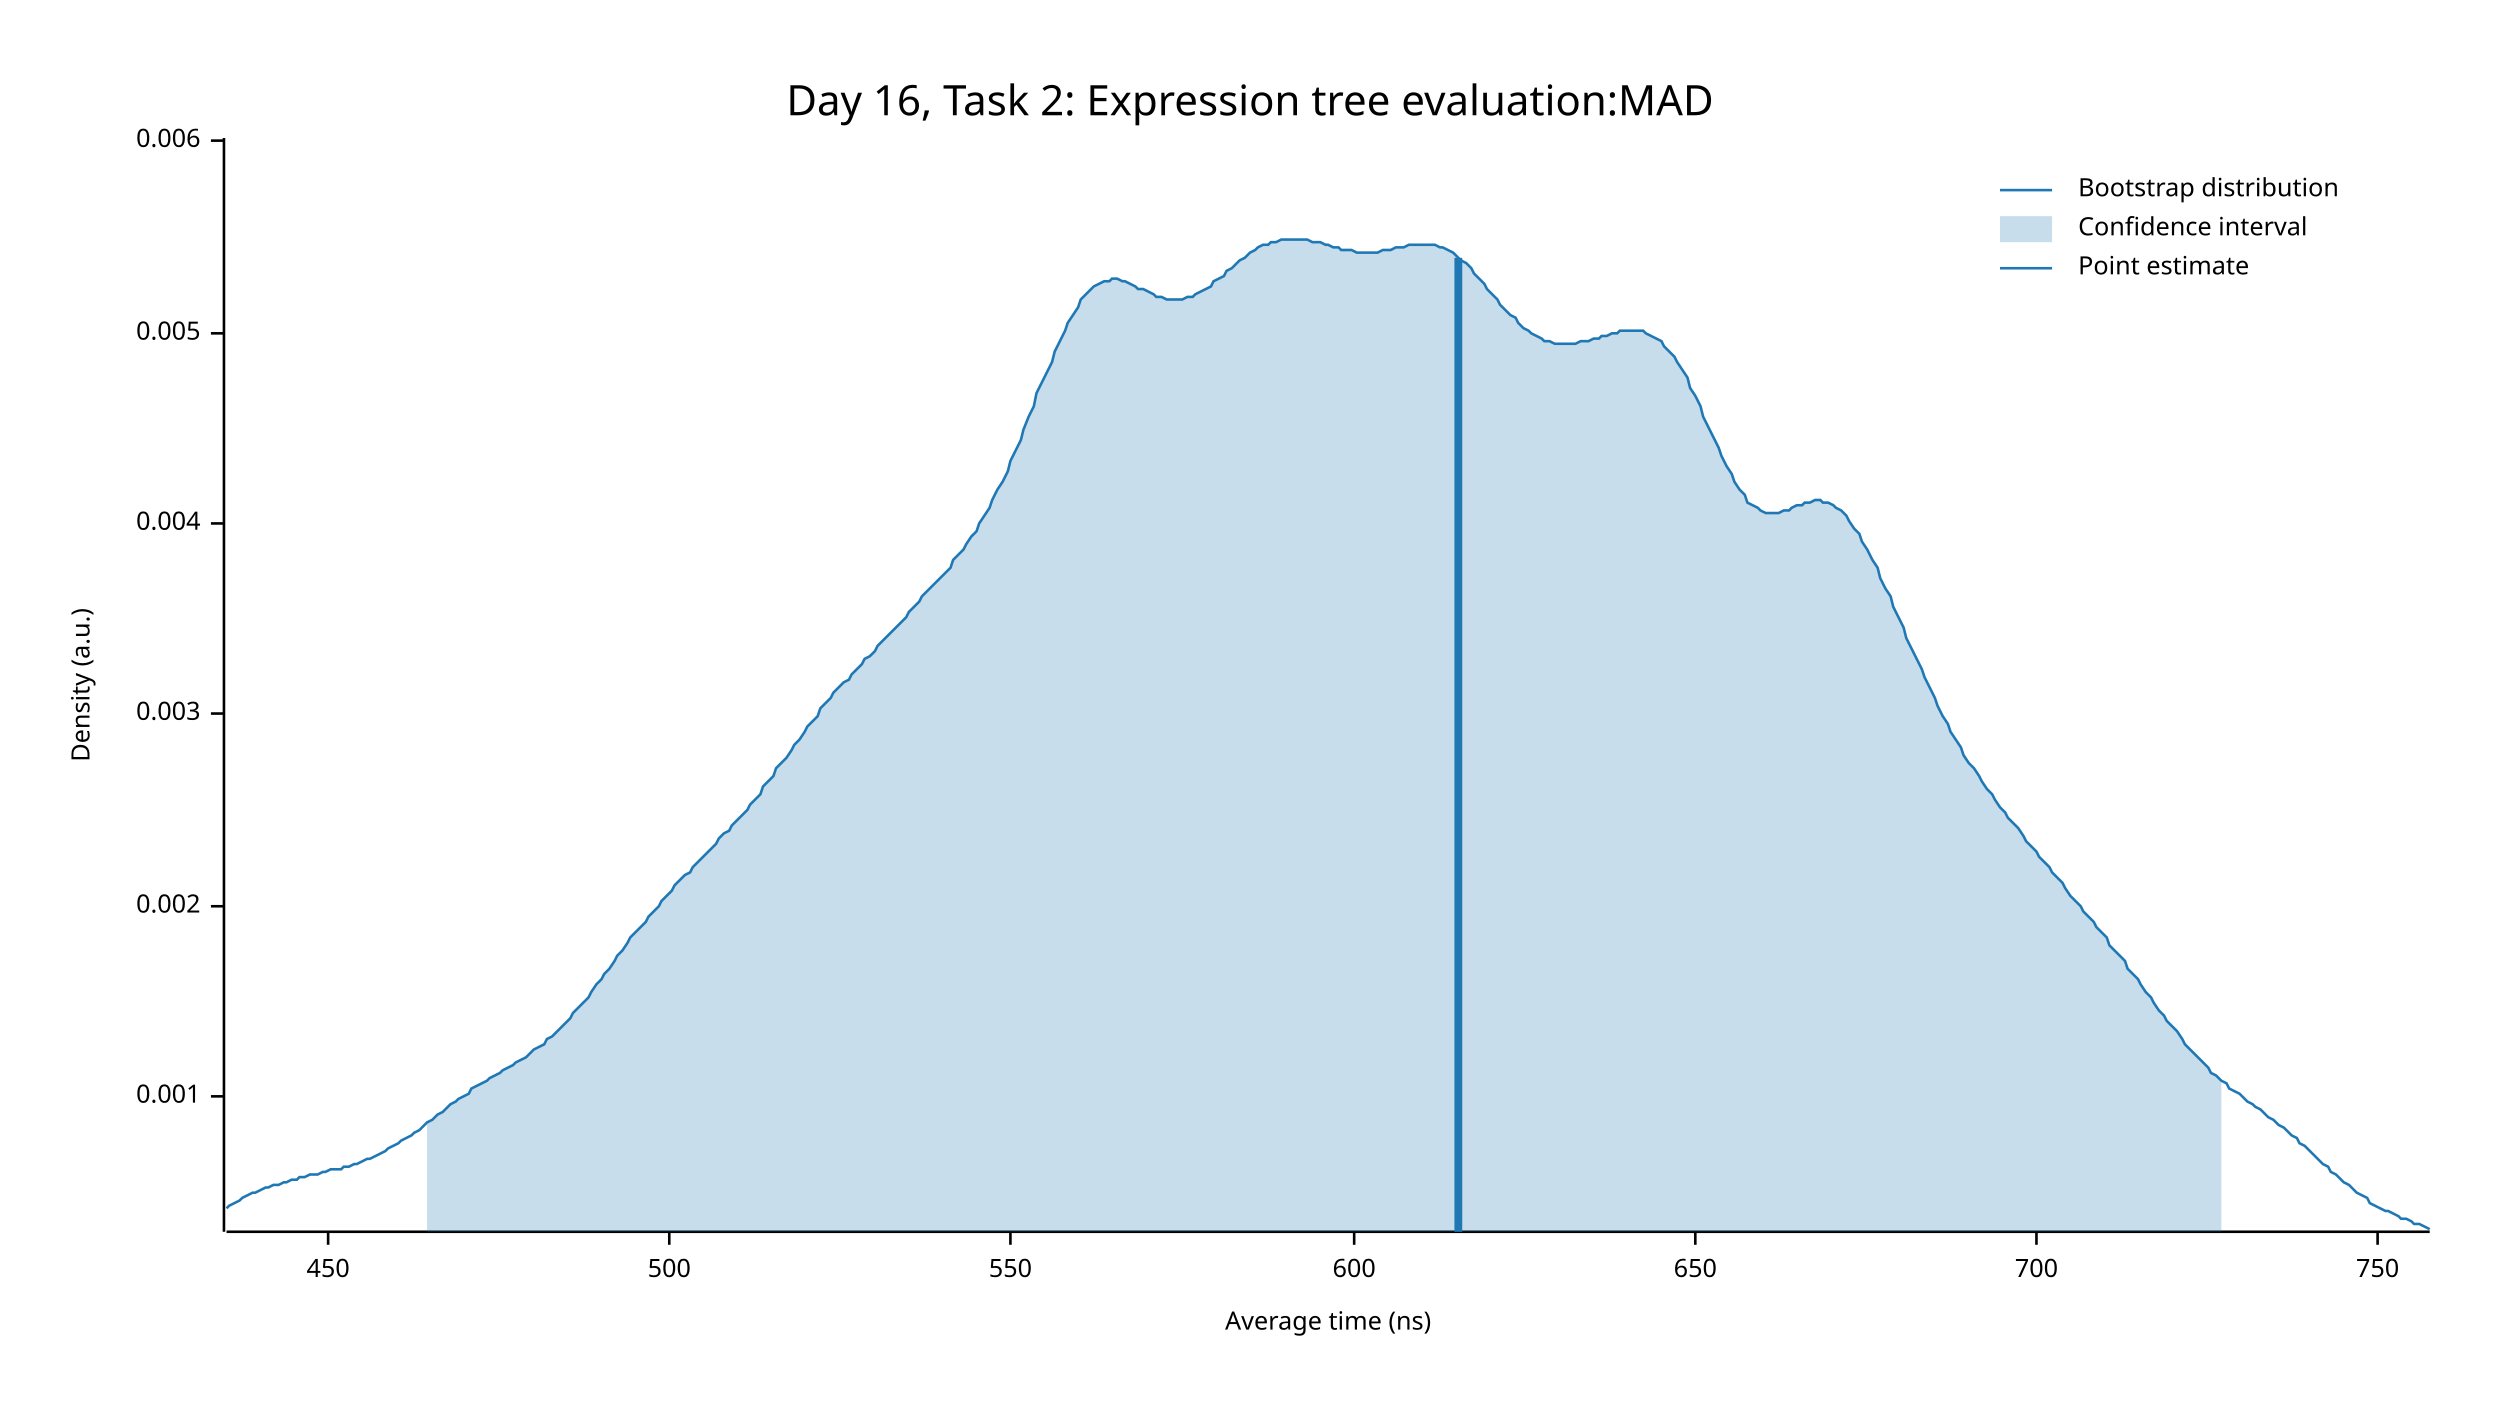
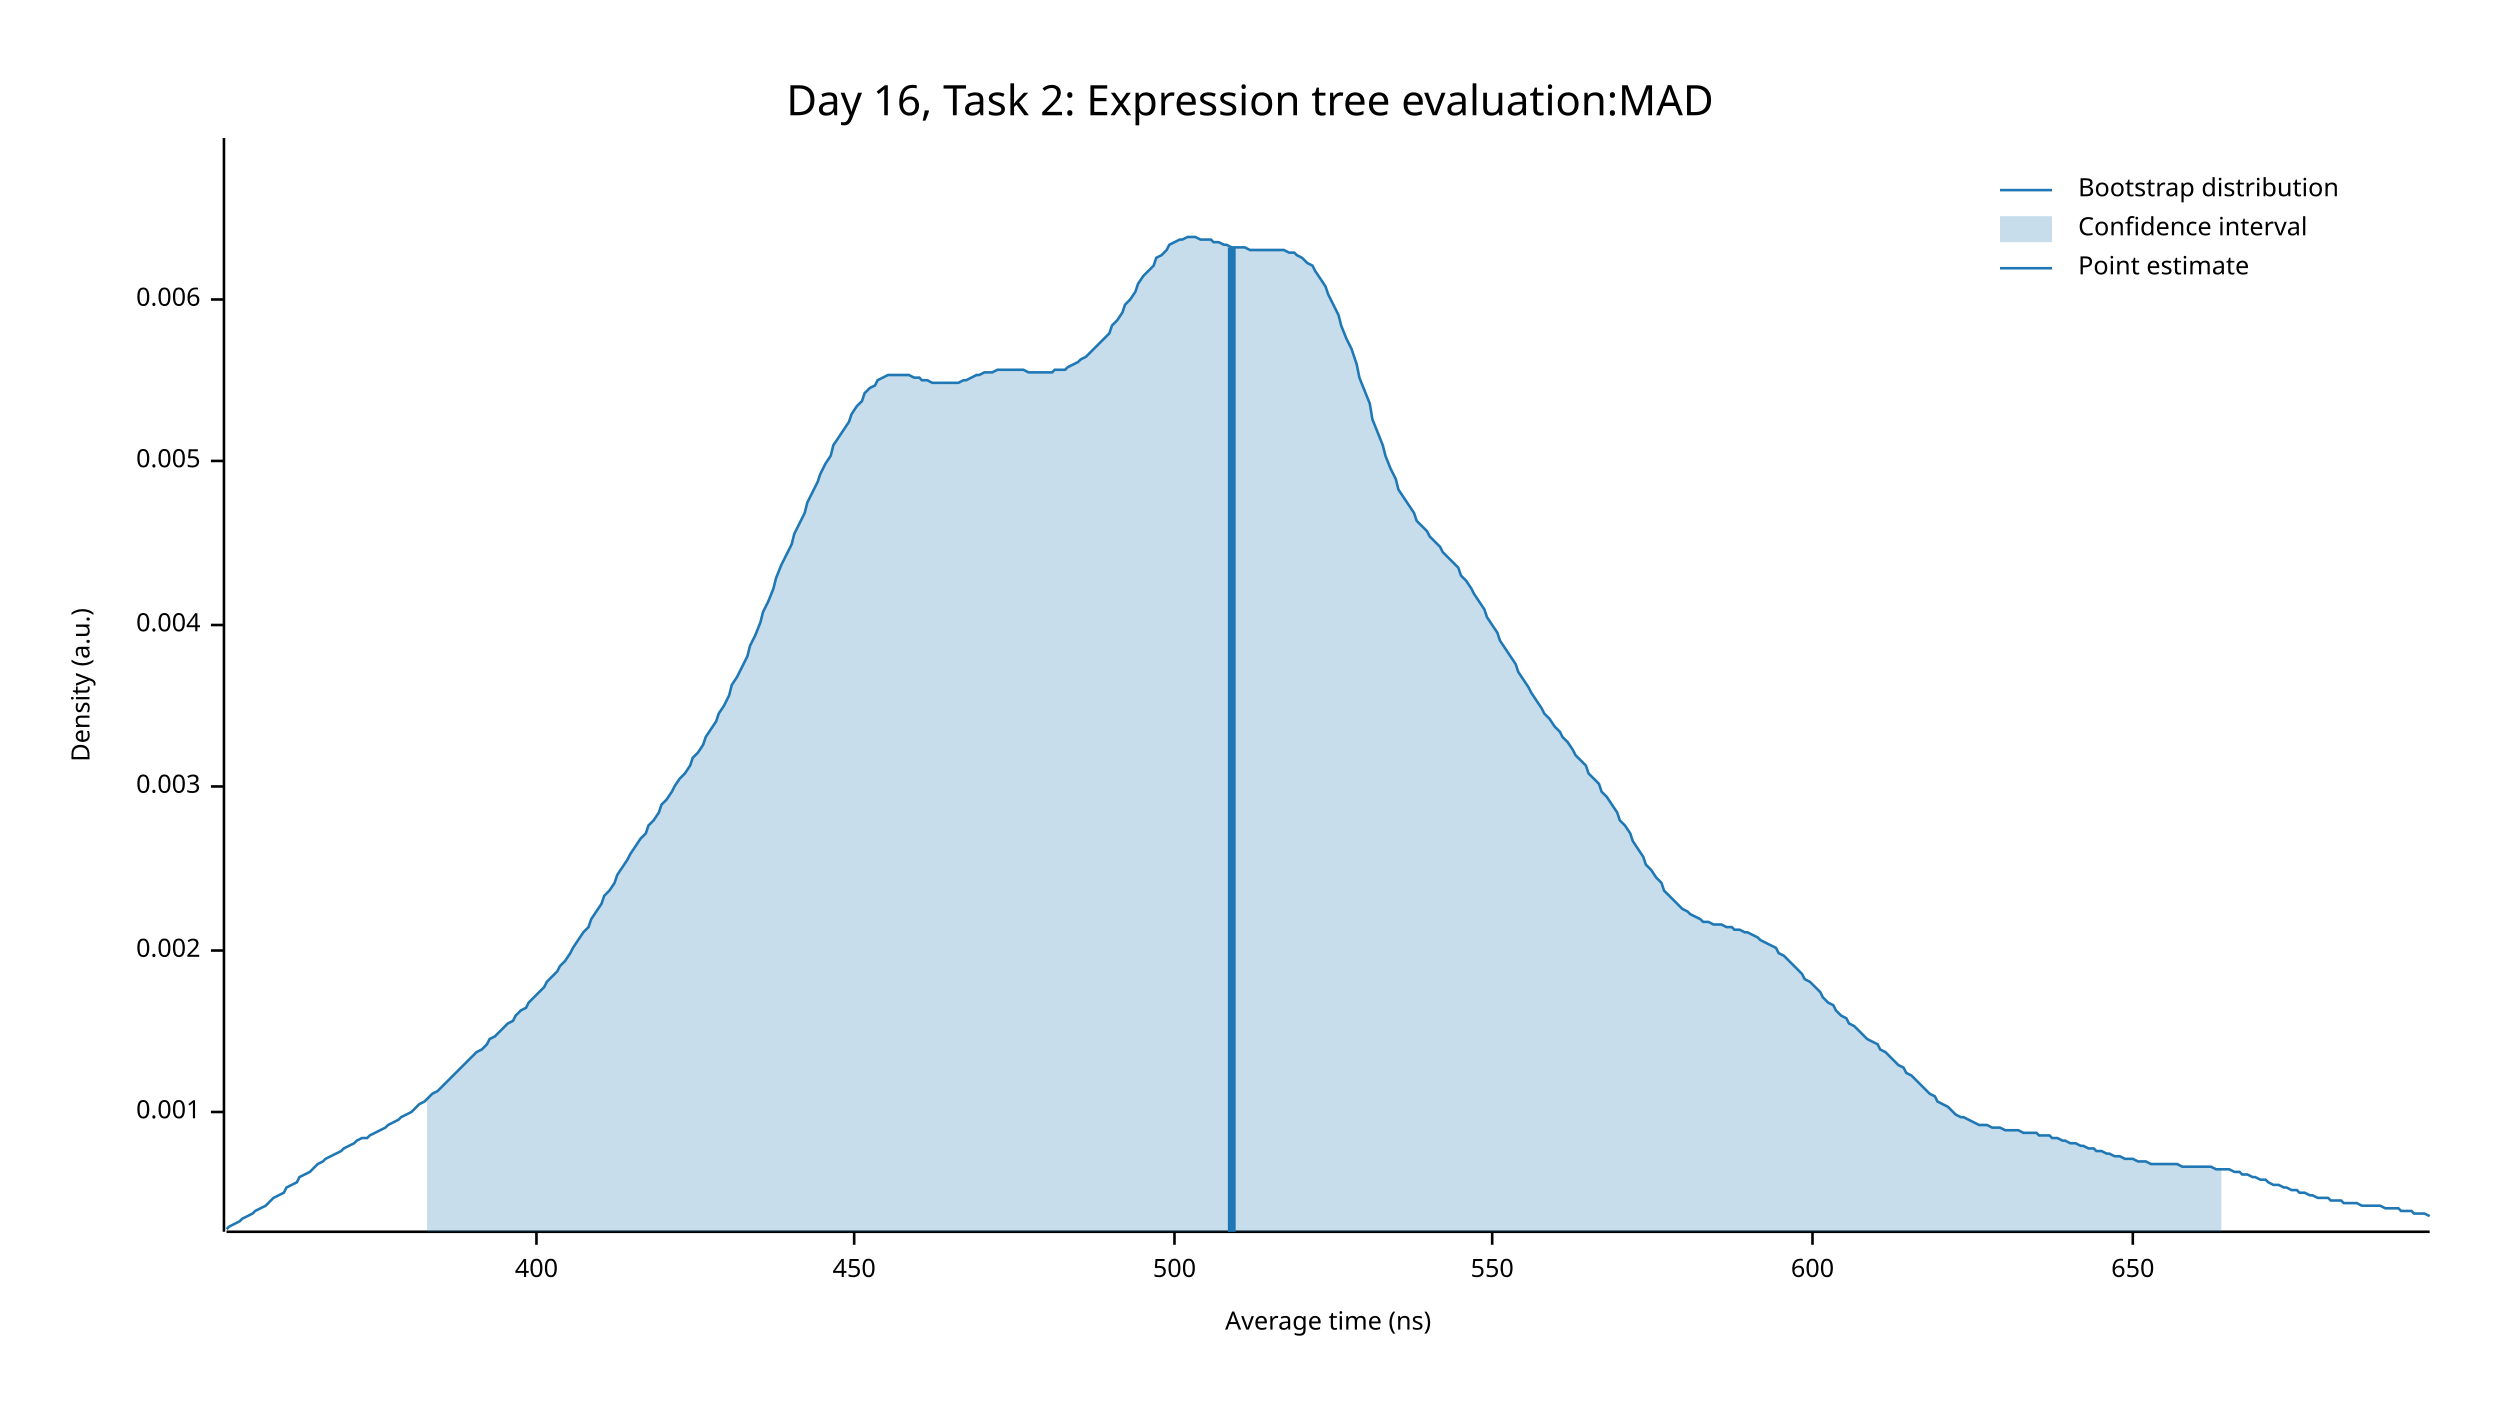
<svg xmlns="http://www.w3.org/2000/svg" width="960" height="540" viewBox="0 0 960 540">
  <text x="480" y="32" dy="0.76em" text-anchor="middle" font-family="sans-serif" font-size="16.129" opacity="1" fill="#000000">
Day 16, Task 2: Expression tree evaluation:MAD
</text>
  <text x="27" y="263" dy="0.76em" text-anchor="middle" font-family="sans-serif" font-size="9.677" opacity="1" fill="#000000" transform="rotate(270, 27, 263)">
Density (a.u.)
</text>
  <text x="510" y="513" dy="-0.5ex" text-anchor="middle" font-family="sans-serif" font-size="9.677" opacity="1" fill="#000000">
Average time (ns)
</text>
  <polyline fill="none" opacity="1" stroke="#000000" stroke-width="1" points="86,53 86,473 " />
-   <text x="77" y="421" dy="0.5ex" text-anchor="end" font-family="sans-serif" font-size="9.677" opacity="1" fill="#000000">
+   <text x="77" y="427" dy="0.5ex" text-anchor="end" font-family="sans-serif" font-size="9.677" opacity="1" fill="#000000">
0.001
</text>
-   <polyline fill="none" opacity="1" stroke="#000000" stroke-width="1" points="81,421 86,421 " />
-   <text x="77" y="348" dy="0.5ex" text-anchor="end" font-family="sans-serif" font-size="9.677" opacity="1" fill="#000000">
+   <polyline fill="none" opacity="1" stroke="#000000" stroke-width="1" points="81,427 86,427 " />
+   <text x="77" y="365" dy="0.5ex" text-anchor="end" font-family="sans-serif" font-size="9.677" opacity="1" fill="#000000">
0.002
</text>
-   <polyline fill="none" opacity="1" stroke="#000000" stroke-width="1" points="81,348 86,348 " />
-   <text x="77" y="274" dy="0.5ex" text-anchor="end" font-family="sans-serif" font-size="9.677" opacity="1" fill="#000000">
+   <polyline fill="none" opacity="1" stroke="#000000" stroke-width="1" points="81,365 86,365 " />
+   <text x="77" y="302" dy="0.5ex" text-anchor="end" font-family="sans-serif" font-size="9.677" opacity="1" fill="#000000">
0.003
</text>
-   <polyline fill="none" opacity="1" stroke="#000000" stroke-width="1" points="81,274 86,274 " />
-   <text x="77" y="201" dy="0.5ex" text-anchor="end" font-family="sans-serif" font-size="9.677" opacity="1" fill="#000000">
+   <polyline fill="none" opacity="1" stroke="#000000" stroke-width="1" points="81,302 86,302 " />
+   <text x="77" y="240" dy="0.5ex" text-anchor="end" font-family="sans-serif" font-size="9.677" opacity="1" fill="#000000">
0.004
</text>
-   <polyline fill="none" opacity="1" stroke="#000000" stroke-width="1" points="81,201 86,201 " />
-   <text x="77" y="128" dy="0.5ex" text-anchor="end" font-family="sans-serif" font-size="9.677" opacity="1" fill="#000000">
+   <polyline fill="none" opacity="1" stroke="#000000" stroke-width="1" points="81,240 86,240 " />
+   <text x="77" y="177" dy="0.5ex" text-anchor="end" font-family="sans-serif" font-size="9.677" opacity="1" fill="#000000">
0.005
</text>
-   <polyline fill="none" opacity="1" stroke="#000000" stroke-width="1" points="81,128 86,128 " />
-   <text x="77" y="54" dy="0.5ex" text-anchor="end" font-family="sans-serif" font-size="9.677" opacity="1" fill="#000000">
+   <polyline fill="none" opacity="1" stroke="#000000" stroke-width="1" points="81,177 86,177 " />
+   <text x="77" y="115" dy="0.5ex" text-anchor="end" font-family="sans-serif" font-size="9.677" opacity="1" fill="#000000">
0.006
</text>
-   <polyline fill="none" opacity="1" stroke="#000000" stroke-width="1" points="81,54 86,54 " />
+   <polyline fill="none" opacity="1" stroke="#000000" stroke-width="1" points="81,115 86,115 " />
  <polyline fill="none" opacity="1" stroke="#000000" stroke-width="1" points="87,473 933,473 " />
-   <text x="126" y="483" dy="0.76em" text-anchor="middle" font-family="sans-serif" font-size="9.677" opacity="1" fill="#000000">
+   <text x="206" y="483" dy="0.76em" text-anchor="middle" font-family="sans-serif" font-size="9.677" opacity="1" fill="#000000">
+ 400
+ </text>
+   <polyline fill="none" opacity="1" stroke="#000000" stroke-width="1" points="206,473 206,478 " />
+   <text x="328" y="483" dy="0.76em" text-anchor="middle" font-family="sans-serif" font-size="9.677" opacity="1" fill="#000000">
450
</text>
-   <polyline fill="none" opacity="1" stroke="#000000" stroke-width="1" points="126,473 126,478 " />
-   <text x="257" y="483" dy="0.76em" text-anchor="middle" font-family="sans-serif" font-size="9.677" opacity="1" fill="#000000">
+   <polyline fill="none" opacity="1" stroke="#000000" stroke-width="1" points="328,473 328,478 " />
+   <text x="451" y="483" dy="0.76em" text-anchor="middle" font-family="sans-serif" font-size="9.677" opacity="1" fill="#000000">
500
</text>
-   <polyline fill="none" opacity="1" stroke="#000000" stroke-width="1" points="257,473 257,478 " />
-   <text x="388" y="483" dy="0.76em" text-anchor="middle" font-family="sans-serif" font-size="9.677" opacity="1" fill="#000000">
+   <polyline fill="none" opacity="1" stroke="#000000" stroke-width="1" points="451,473 451,478 " />
+   <text x="573" y="483" dy="0.76em" text-anchor="middle" font-family="sans-serif" font-size="9.677" opacity="1" fill="#000000">
550
</text>
-   <polyline fill="none" opacity="1" stroke="#000000" stroke-width="1" points="388,473 388,478 " />
-   <text x="520" y="483" dy="0.76em" text-anchor="middle" font-family="sans-serif" font-size="9.677" opacity="1" fill="#000000">
+   <polyline fill="none" opacity="1" stroke="#000000" stroke-width="1" points="573,473 573,478 " />
+   <text x="696" y="483" dy="0.76em" text-anchor="middle" font-family="sans-serif" font-size="9.677" opacity="1" fill="#000000">
600
</text>
-   <polyline fill="none" opacity="1" stroke="#000000" stroke-width="1" points="520,473 520,478 " />
-   <text x="651" y="483" dy="0.76em" text-anchor="middle" font-family="sans-serif" font-size="9.677" opacity="1" fill="#000000">
+   <polyline fill="none" opacity="1" stroke="#000000" stroke-width="1" points="696,473 696,478 " />
+   <text x="819" y="483" dy="0.76em" text-anchor="middle" font-family="sans-serif" font-size="9.677" opacity="1" fill="#000000">
650
</text>
-   <polyline fill="none" opacity="1" stroke="#000000" stroke-width="1" points="651,473 651,478 " />
-   <text x="782" y="483" dy="0.76em" text-anchor="middle" font-family="sans-serif" font-size="9.677" opacity="1" fill="#000000">
- 700
- </text>
-   <polyline fill="none" opacity="1" stroke="#000000" stroke-width="1" points="782,473 782,478 " />
-   <text x="913" y="483" dy="0.76em" text-anchor="middle" font-family="sans-serif" font-size="9.677" opacity="1" fill="#000000">
- 750
- </text>
-   <polyline fill="none" opacity="1" stroke="#000000" stroke-width="1" points="913,473 913,478 " />
-   <polyline fill="none" opacity="1" stroke="#1F78B4" stroke-width="1" points="87,464 88,463 90,462 92,461 93,460 95,459 97,458 98,458 100,457 102,456 103,456 105,455 107,455 109,454 110,454 112,453 114,453 115,452 117,452 119,451 120,451 122,451 124,450 125,450 127,449 129,449 131,449 132,448 134,448 136,447 137,447 139,446 141,445 142,445 144,444 146,443 148,442 149,441 151,440 153,439 154,438 156,437 158,436 159,435 161,434 163,432 164,431 166,430 168,428 170,427 171,426 173,424 175,423 176,422 178,421 180,420 181,418 183,417 185,416 187,415 188,414 190,413 192,412 193,411 195,410 197,409 198,408 200,407 202,406 203,405 205,403 207,402 209,401 210,399 212,398 214,396 215,395 217,393 219,391 220,389 222,387 224,385 226,383 227,381 229,378 231,376 232,374 234,372 236,369 237,367 239,365 241,362 242,360 244,358 246,356 248,354 249,352 251,350 253,348 254,346 256,344 258,342 259,340 261,338 263,336 265,335 266,333 268,331 270,329 271,328 273,326 275,324 276,322 278,320 280,319 281,317 283,315 285,313 287,311 288,309 290,307 292,305 293,302 295,300 297,298 298,295 300,293 302,291 304,288 305,286 307,284 309,281 310,279 312,277 314,275 315,272 317,270 319,268 320,266 322,264 324,262 326,261 327,259 329,257 331,255 332,253 334,252 336,250 337,248 339,246 341,244 343,242 344,241 346,239 348,237 349,235 351,233 353,231 354,229 356,227 358,225 359,224 361,222 363,220 365,218 366,215 368,213 370,211 371,209 373,206 375,204 376,201 378,198 380,195 381,192 383,188 385,185 387,181 388,177 390,173 392,169 393,165 395,160 397,156 398,151 400,147 402,143 404,139 405,135 407,131 409,127 410,124 412,121 414,118 415,115 417,113 419,111 420,110 422,109 424,108 426,108 427,107 429,107 431,108 432,108 434,109 436,110 437,111 439,111 441,112 443,113 444,114 446,114 448,115 449,115 451,115 453,115 454,115 456,114 458,114 459,113 461,112 463,111 465,110 466,108 468,107 470,106 471,104 473,103 475,101 476,100 478,99 480,97 482,96 483,95 485,94 487,94 488,93 490,93 492,92 493,92 495,92 497,92 498,92 500,92 502,92 504,93 505,93 507,93 509,94 510,94 512,95 514,95 515,96 517,96 519,96 521,97 522,97 524,97 526,97 527,97 529,97 531,96 532,96 534,96 536,95 537,95 539,95 541,94 543,94 544,94 546,94 548,94 549,94 551,94 553,95 554,95 556,96 558,97 560,99 561,100 563,101 565,103 566,105 568,107 570,109 571,111 573,113 575,115 576,117 578,119 580,121 582,122 583,124 585,126 587,127 588,128 590,129 592,130 593,131 595,131 597,132 599,132 600,132 602,132 604,132 605,132 607,131 609,131 610,131 612,130 614,130 615,129 617,129 619,128 621,128 622,127 624,127 626,127 627,127 629,127 631,127 632,128 634,129 636,130 638,131 639,133 641,135 643,137 644,139 646,142 648,145 649,149 651,152 653,156 654,160 656,164 658,168 660,172 661,175 663,179 665,182 666,185 668,188 670,190 671,193 673,194 675,195 676,196 678,197 680,197 682,197 683,197 685,196 687,196 688,195 690,194 692,194 693,193 695,193 697,192 699,192 700,193 702,193 704,194 705,195 707,196 709,198 710,200 712,203 714,205 715,208 717,211 719,215 721,218 722,222 724,226 726,229 727,233 729,237 731,241 732,245 734,249 736,253 738,257 739,260 741,264 743,268 744,271 746,275 748,278 749,281 751,284 753,287 754,290 756,293 758,295 760,298 761,300 763,303 765,305 766,307 768,310 770,312 771,314 773,316 775,318 777,321 778,323 780,325 782,327 783,329 785,331 787,333 788,335 790,337 792,339 793,341 795,344 797,346 799,348 800,350 802,352 804,354 805,356 807,358 809,360 810,363 812,365 814,367 816,369 817,372 819,374 821,376 822,378 824,381 826,383 827,385 829,388 831,390 832,392 834,394 836,396 838,399 839,401 841,403 843,405 844,406 846,408 848,410 849,412 851,413 853,415 855,416 856,418 858,419 860,420 861,421 863,423 865,424 866,425 868,426 870,428 871,429 873,430 875,432 877,433 878,434 880,436 882,437 883,439 885,440 887,442 888,443 890,445 892,447 894,448 895,450 897,451 899,453 900,454 902,455 904,457 905,458 907,459 909,460 910,462 912,463 914,464 916,465 917,465 919,466 921,467 922,468 924,468 926,469 927,470 929,470 931,471 933,472 " />
-   <polygon opacity="0.25" fill="#1F78B4" points="164,431 166,430 168,428 170,427 171,426 173,424 175,423 176,422 178,421 180,420 181,418 183,417 185,416 187,415 188,414 190,413 192,412 193,411 195,410 197,409 198,408 200,407 202,406 203,405 205,403 207,402 209,401 210,399 212,398 214,396 215,395 217,393 219,391 220,389 222,387 224,385 226,383 227,381 229,378 231,376 232,374 234,372 236,369 237,367 239,365 241,362 242,360 244,358 246,356 248,354 249,352 251,350 253,348 254,346 256,344 258,342 259,340 261,338 263,336 265,335 266,333 268,331 270,329 271,328 273,326 275,324 276,322 278,320 280,319 281,317 283,315 285,313 287,311 288,309 290,307 292,305 293,302 295,300 297,298 298,295 300,293 302,291 304,288 305,286 307,284 309,281 310,279 312,277 314,275 315,272 317,270 319,268 320,266 322,264 324,262 326,261 327,259 329,257 331,255 332,253 334,252 336,250 337,248 339,246 341,244 343,242 344,241 346,239 348,237 349,235 351,233 353,231 354,229 356,227 358,225 359,224 361,222 363,220 365,218 366,215 368,213 370,211 371,209 373,206 375,204 376,201 378,198 380,195 381,192 383,188 385,185 387,181 388,177 390,173 392,169 393,165 395,160 397,156 398,151 400,147 402,143 404,139 405,135 407,131 409,127 410,124 412,121 414,118 415,115 417,113 419,111 420,110 422,109 424,108 426,108 427,107 429,107 431,108 432,108 434,109 436,110 437,111 439,111 441,112 443,113 444,114 446,114 448,115 449,115 451,115 453,115 454,115 456,114 458,114 459,113 461,112 463,111 465,110 466,108 468,107 470,106 471,104 473,103 475,101 476,100 478,99 480,97 482,96 483,95 485,94 487,94 488,93 490,93 492,92 493,92 495,92 497,92 498,92 500,92 502,92 504,93 505,93 507,93 509,94 510,94 512,95 514,95 515,96 517,96 519,96 521,97 522,97 524,97 526,97 527,97 529,97 531,96 532,96 534,96 536,95 537,95 539,95 541,94 543,94 544,94 546,94 548,94 549,94 551,94 553,95 554,95 556,96 558,97 560,99 561,100 563,101 565,103 566,105 568,107 570,109 571,111 573,113 575,115 576,117 578,119 580,121 582,122 583,124 585,126 587,127 588,128 590,129 592,130 593,131 595,131 597,132 599,132 600,132 602,132 604,132 605,132 607,131 609,131 610,131 612,130 614,130 615,129 617,129 619,128 621,128 622,127 624,127 626,127 627,127 629,127 631,127 632,128 634,129 636,130 638,131 639,133 641,135 643,137 644,139 646,142 648,145 649,149 651,152 653,156 654,160 656,164 658,168 660,172 661,175 663,179 665,182 666,185 668,188 670,190 671,193 673,194 675,195 676,196 678,197 680,197 682,197 683,197 685,196 687,196 688,195 690,194 692,194 693,193 695,193 697,192 699,192 700,193 702,193 704,194 705,195 707,196 709,198 710,200 712,203 714,205 715,208 717,211 719,215 721,218 722,222 724,226 726,229 727,233 729,237 731,241 732,245 734,249 736,253 738,257 739,260 741,264 743,268 744,271 746,275 748,278 749,281 751,284 753,287 754,290 756,293 758,295 760,298 761,300 763,303 765,305 766,307 768,310 770,312 771,314 773,316 775,318 777,321 778,323 780,325 782,327 783,329 785,331 787,333 788,335 790,337 792,339 793,341 795,344 797,346 799,348 800,350 802,352 804,354 805,356 807,358 809,360 810,363 812,365 814,367 816,369 817,372 819,374 821,376 822,378 824,381 826,383 827,385 829,388 831,390 832,392 834,394 836,396 838,399 839,401 841,403 843,405 844,406 846,408 848,410 849,412 851,413 853,415 853,473 164,473 " />
-   <polyline fill="none" opacity="1" stroke="#1F78B4" stroke-width="3" points="560,473 560,99 " />
+   <polyline fill="none" opacity="1" stroke="#000000" stroke-width="1" points="819,473 819,478 " />
+   <polyline fill="none" opacity="1" stroke="#1F78B4" stroke-width="1" points="87,472 88,471 90,470 92,469 93,468 95,467 97,466 98,465 100,464 102,463 103,462 105,460 107,459 109,458 110,456 112,455 114,454 115,452 117,451 119,450 120,449 122,447 124,446 125,445 127,444 129,443 131,442 132,441 134,440 136,439 137,438 139,437 141,437 142,436 144,435 146,434 148,433 149,432 151,431 153,430 154,429 156,428 158,427 159,426 161,424 163,423 164,422 166,420 168,419 170,417 171,416 173,414 175,412 176,411 178,409 180,407 181,406 183,404 185,403 187,401 188,399 190,398 192,396 193,395 195,393 197,392 198,390 200,388 202,387 203,385 205,383 207,381 209,379 210,377 212,375 214,373 215,371 217,369 219,366 220,364 222,361 224,358 226,356 227,353 229,350 231,347 232,344 234,342 236,339 237,336 239,333 241,330 242,328 244,325 246,322 248,320 249,317 251,315 253,312 254,309 256,307 258,304 259,302 261,299 263,297 265,294 266,291 268,289 270,286 271,283 273,280 275,277 276,274 278,271 280,267 281,263 283,260 285,256 287,252 288,248 290,244 292,239 293,235 295,231 297,226 298,222 300,217 302,213 304,209 305,205 307,201 309,197 310,193 312,189 314,185 315,182 317,178 319,175 320,171 322,168 324,165 326,162 327,159 329,156 331,154 332,151 334,149 336,148 337,146 339,145 341,144 343,144 344,144 346,144 348,144 349,144 351,145 353,145 354,146 356,146 358,147 359,147 361,147 363,147 365,147 366,147 368,147 370,146 371,146 373,145 375,144 376,144 378,143 380,143 381,143 383,142 385,142 387,142 388,142 390,142 392,142 393,142 395,143 397,143 398,143 400,143 402,143 404,143 405,142 407,142 409,142 410,141 412,140 414,139 415,138 417,137 419,135 420,134 422,132 424,130 426,128 427,125 429,123 431,120 432,117 434,115 436,112 437,109 439,106 441,104 443,102 444,99 446,98 448,96 449,94 451,93 453,92 454,92 456,91 458,91 459,91 461,92 463,92 465,92 466,93 468,93 470,94 471,94 473,95 475,95 476,95 478,95 480,96 482,96 483,96 485,96 487,96 488,96 490,96 492,96 493,96 495,97 497,97 498,98 500,99 502,101 504,102 505,104 507,107 509,110 510,113 512,117 514,121 515,125 517,130 519,134 521,140 522,145 524,150 526,155 527,161 529,166 531,171 532,175 534,180 536,184 537,188 539,191 541,194 543,197 544,200 546,202 548,204 549,206 551,208 553,210 554,212 556,214 558,216 560,218 561,221 563,223 565,226 566,228 568,231 570,234 571,237 573,240 575,243 576,246 578,249 580,252 582,255 583,258 585,261 587,264 588,266 590,269 592,272 593,274 595,276 597,279 599,281 600,283 602,285 604,288 605,290 607,292 609,294 610,297 612,299 614,301 615,304 617,306 619,309 621,312 622,315 624,317 626,320 627,323 629,326 631,329 632,332 634,334 636,337 638,339 639,342 641,344 643,346 644,347 646,349 648,350 649,351 651,352 653,353 654,354 656,354 658,355 660,355 661,355 663,356 665,356 666,357 668,357 670,358 671,358 673,359 675,360 676,361 678,362 680,363 682,364 683,366 685,367 687,369 688,370 690,372 692,374 693,376 695,377 697,379 699,381 700,383 702,385 704,386 705,388 707,390 709,391 710,393 712,394 714,396 715,397 717,399 719,400 721,401 722,403 724,404 726,406 727,407 729,409 731,410 732,412 734,413 736,415 738,417 739,418 741,420 743,421 744,423 746,424 748,425 749,426 751,428 753,429 754,429 756,430 758,431 760,432 761,432 763,432 765,433 766,433 768,433 770,434 771,434 773,434 775,434 777,435 778,435 780,435 782,435 783,436 785,436 787,436 788,437 790,437 792,438 793,438 795,439 797,439 799,440 800,440 802,441 804,441 805,442 807,442 809,443 810,443 812,444 814,444 816,445 817,445 819,445 821,446 822,446 824,446 826,447 827,447 829,447 831,447 832,447 834,447 836,447 838,448 839,448 841,448 843,448 844,448 846,448 848,448 849,448 851,449 853,449 855,449 856,449 858,450 860,450 861,451 863,451 865,452 866,452 868,453 870,453 871,454 873,455 875,455 877,456 878,456 880,457 882,457 883,458 885,458 887,459 888,459 890,460 892,460 894,460 895,461 897,461 899,461 900,462 902,462 904,462 905,462 907,463 909,463 910,463 912,463 914,463 916,464 917,464 919,464 921,464 922,465 924,465 926,465 927,466 929,466 931,466 933,467 " />
+   <polygon opacity="0.25" fill="#1F78B4" points="164,422 166,420 168,419 170,417 171,416 173,414 175,412 176,411 178,409 180,407 181,406 183,404 185,403 187,401 188,399 190,398 192,396 193,395 195,393 197,392 198,390 200,388 202,387 203,385 205,383 207,381 209,379 210,377 212,375 214,373 215,371 217,369 219,366 220,364 222,361 224,358 226,356 227,353 229,350 231,347 232,344 234,342 236,339 237,336 239,333 241,330 242,328 244,325 246,322 248,320 249,317 251,315 253,312 254,309 256,307 258,304 259,302 261,299 263,297 265,294 266,291 268,289 270,286 271,283 273,280 275,277 276,274 278,271 280,267 281,263 283,260 285,256 287,252 288,248 290,244 292,239 293,235 295,231 297,226 298,222 300,217 302,213 304,209 305,205 307,201 309,197 310,193 312,189 314,185 315,182 317,178 319,175 320,171 322,168 324,165 326,162 327,159 329,156 331,154 332,151 334,149 336,148 337,146 339,145 341,144 343,144 344,144 346,144 348,144 349,144 351,145 353,145 354,146 356,146 358,147 359,147 361,147 363,147 365,147 366,147 368,147 370,146 371,146 373,145 375,144 376,144 378,143 380,143 381,143 383,142 385,142 387,142 388,142 390,142 392,142 393,142 395,143 397,143 398,143 400,143 402,143 404,143 405,142 407,142 409,142 410,141 412,140 414,139 415,138 417,137 419,135 420,134 422,132 424,130 426,128 427,125 429,123 431,120 432,117 434,115 436,112 437,109 439,106 441,104 443,102 444,99 446,98 448,96 449,94 451,93 453,92 454,92 456,91 458,91 459,91 461,92 463,92 465,92 466,93 468,93 470,94 471,94 473,95 475,95 476,95 478,95 480,96 482,96 483,96 485,96 487,96 488,96 490,96 492,96 493,96 495,97 497,97 498,98 500,99 502,101 504,102 505,104 507,107 509,110 510,113 512,117 514,121 515,125 517,130 519,134 521,140 522,145 524,150 526,155 527,161 529,166 531,171 532,175 534,180 536,184 537,188 539,191 541,194 543,197 544,200 546,202 548,204 549,206 551,208 553,210 554,212 556,214 558,216 560,218 561,221 563,223 565,226 566,228 568,231 570,234 571,237 573,240 575,243 576,246 578,249 580,252 582,255 583,258 585,261 587,264 588,266 590,269 592,272 593,274 595,276 597,279 599,281 600,283 602,285 604,288 605,290 607,292 609,294 610,297 612,299 614,301 615,304 617,306 619,309 621,312 622,315 624,317 626,320 627,323 629,326 631,329 632,332 634,334 636,337 638,339 639,342 641,344 643,346 644,347 646,349 648,350 649,351 651,352 653,353 654,354 656,354 658,355 660,355 661,355 663,356 665,356 666,357 668,357 670,358 671,358 673,359 675,360 676,361 678,362 680,363 682,364 683,366 685,367 687,369 688,370 690,372 692,374 693,376 695,377 697,379 699,381 700,383 702,385 704,386 705,388 707,390 709,391 710,393 712,394 714,396 715,397 717,399 719,400 721,401 722,403 724,404 726,406 727,407 729,409 731,410 732,412 734,413 736,415 738,417 739,418 741,420 743,421 744,423 746,424 748,425 749,426 751,428 753,429 754,429 756,430 758,431 760,432 761,432 763,432 765,433 766,433 768,433 770,434 771,434 773,434 775,434 777,435 778,435 780,435 782,435 783,436 785,436 787,436 788,437 790,437 792,438 793,438 795,439 797,439 799,440 800,440 802,441 804,441 805,442 807,442 809,443 810,443 812,444 814,444 816,445 817,445 819,445 821,446 822,446 824,446 826,447 827,447 829,447 831,447 832,447 834,447 836,447 838,448 839,448 841,448 843,448 844,448 846,448 848,448 849,448 851,449 853,449 853,473 164,473 " />
+   <polyline fill="none" opacity="1" stroke="#1F78B4" stroke-width="3" points="473,473 473,95 " />
  <text x="798" y="68" dy="0.76em" text-anchor="start" font-family="sans-serif" font-size="9.677" opacity="1" fill="#000000">
Bootstrap distribution
</text>
  <text x="798" y="83" dy="0.76em" text-anchor="start" font-family="sans-serif" font-size="9.677" opacity="1" fill="#000000">
Confidence interval
</text>
  <text x="798" y="98" dy="0.76em" text-anchor="start" font-family="sans-serif" font-size="9.677" opacity="1" fill="#000000">
Point estimate
</text>
  <polyline fill="none" opacity="1" stroke="#1F78B4" stroke-width="1" points="768,73 788,73 " />
  <rect x="768" y="83" width="20" height="10" opacity="0.25" fill="#1F78B4" stroke="none" />
  <polyline fill="none" opacity="1" stroke="#1F78B4" stroke-width="1" points="768,103 788,103 " />
</svg>
